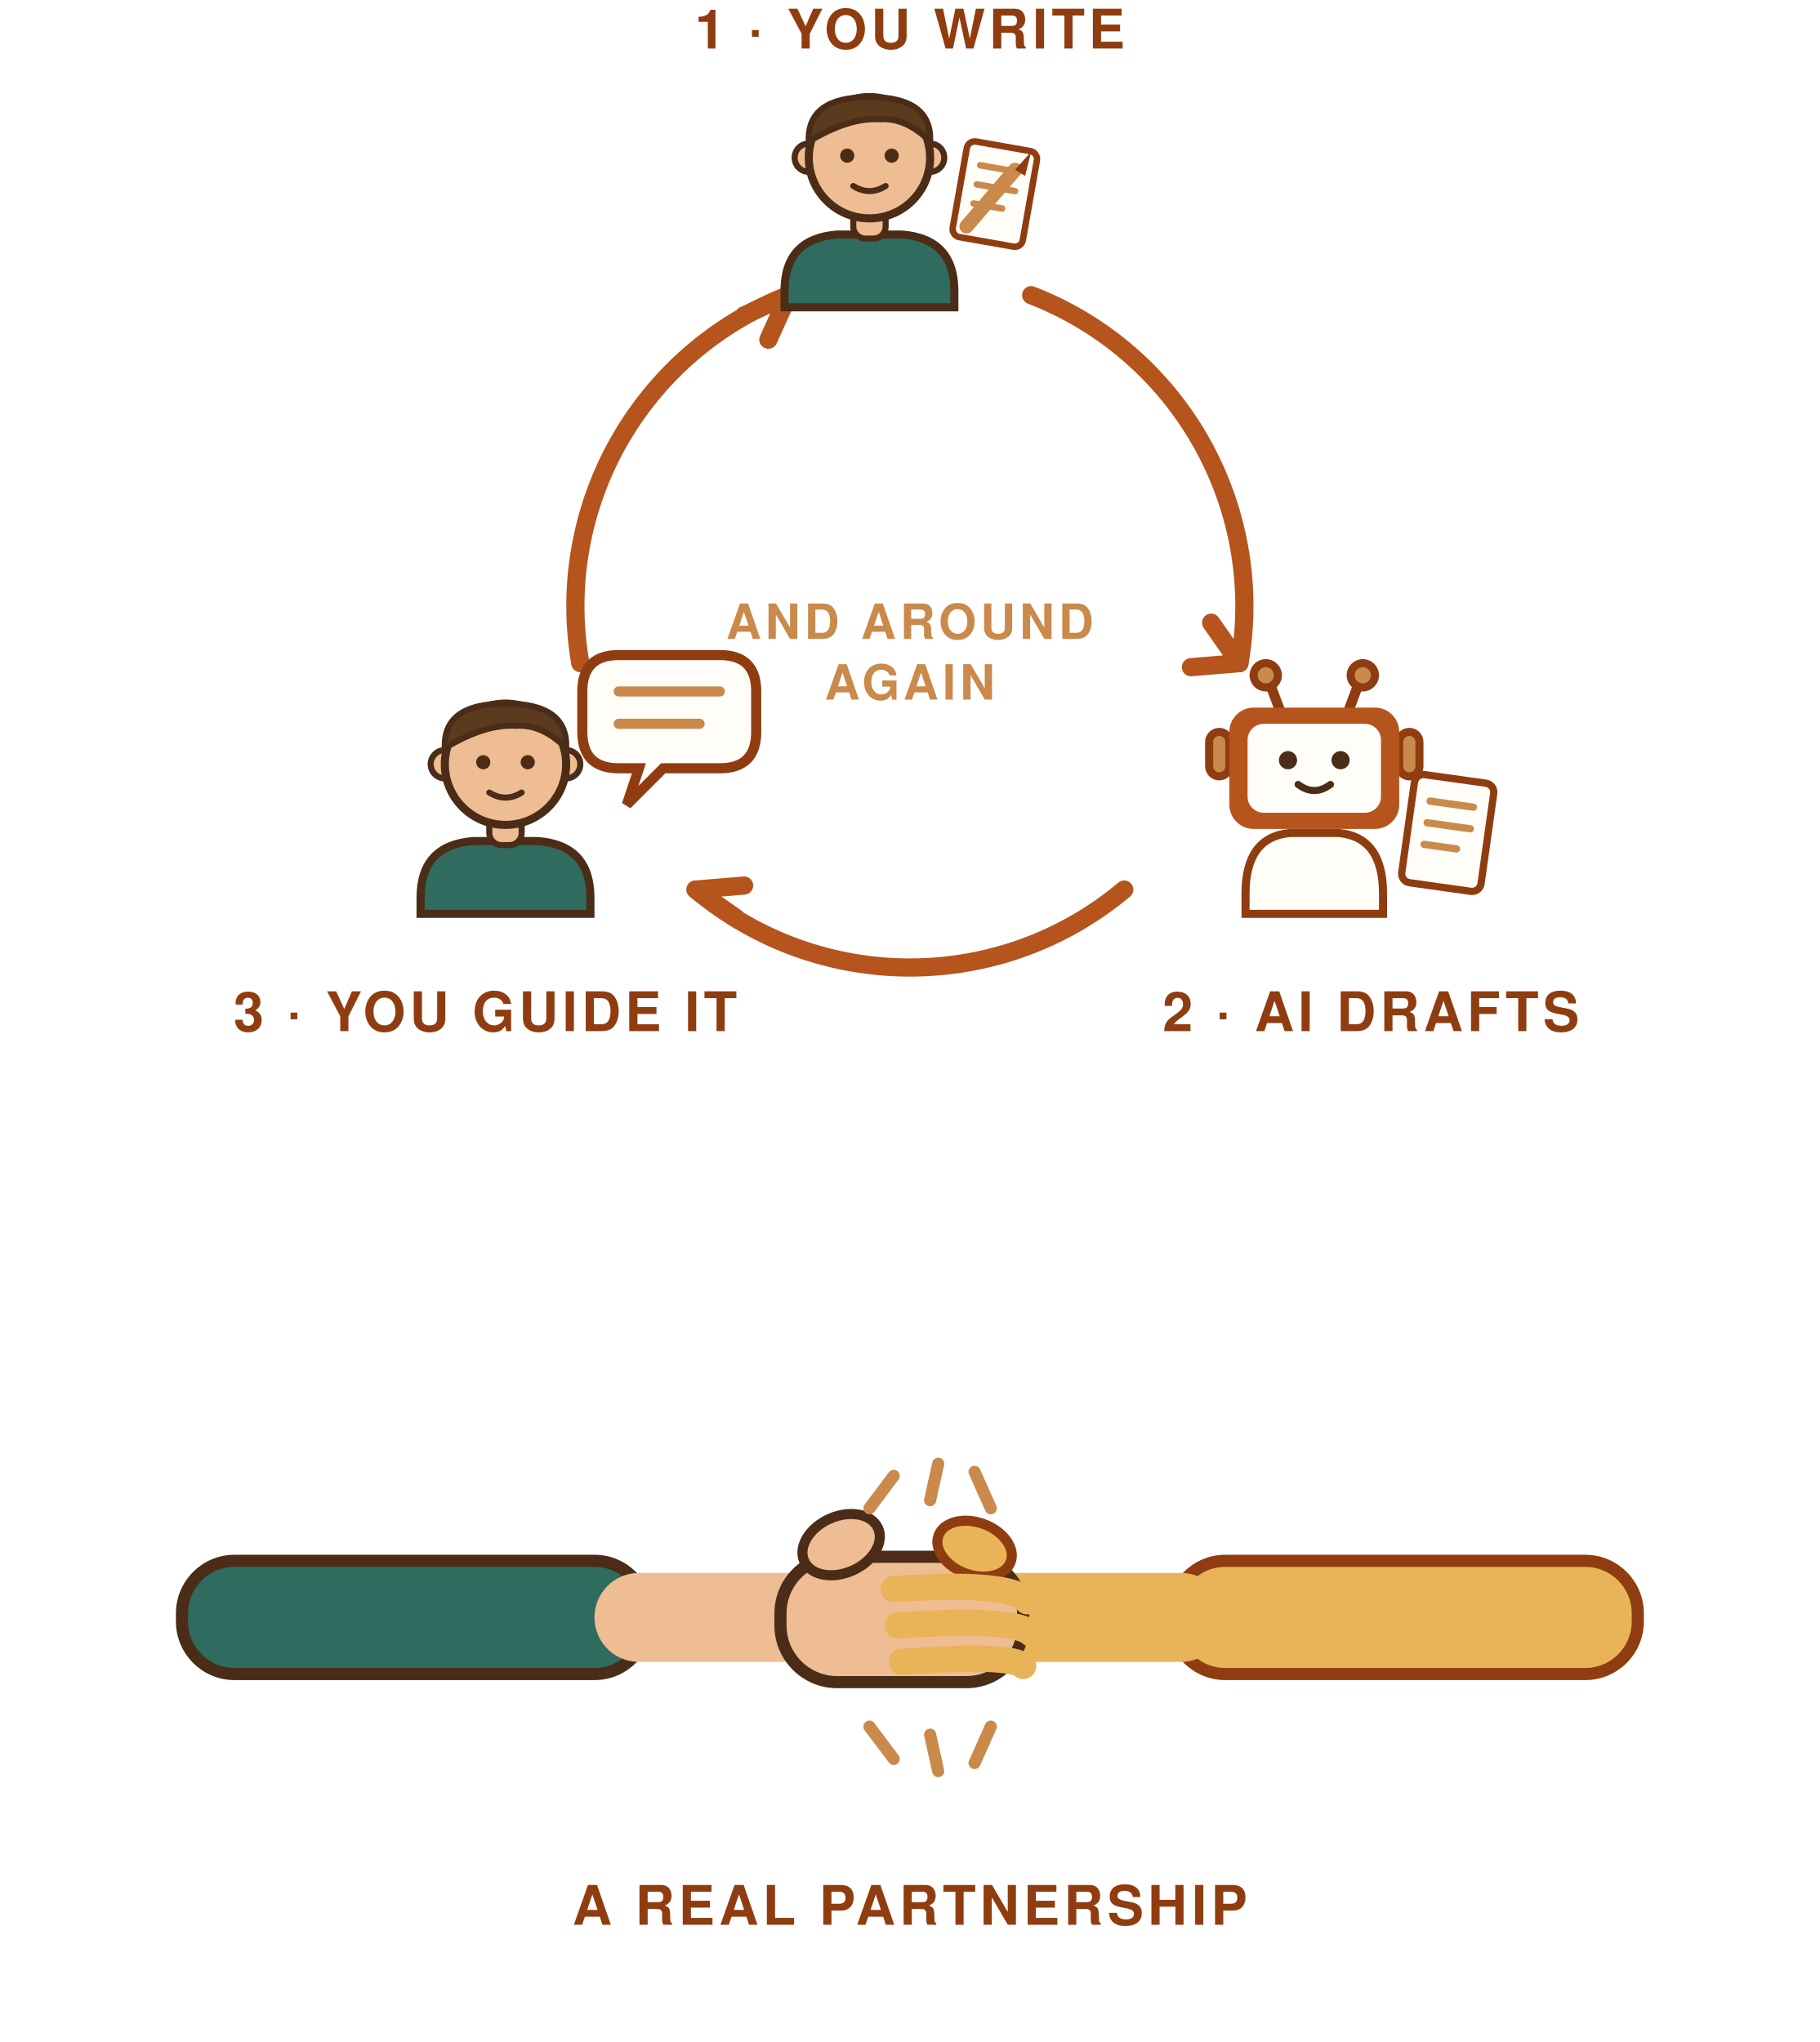
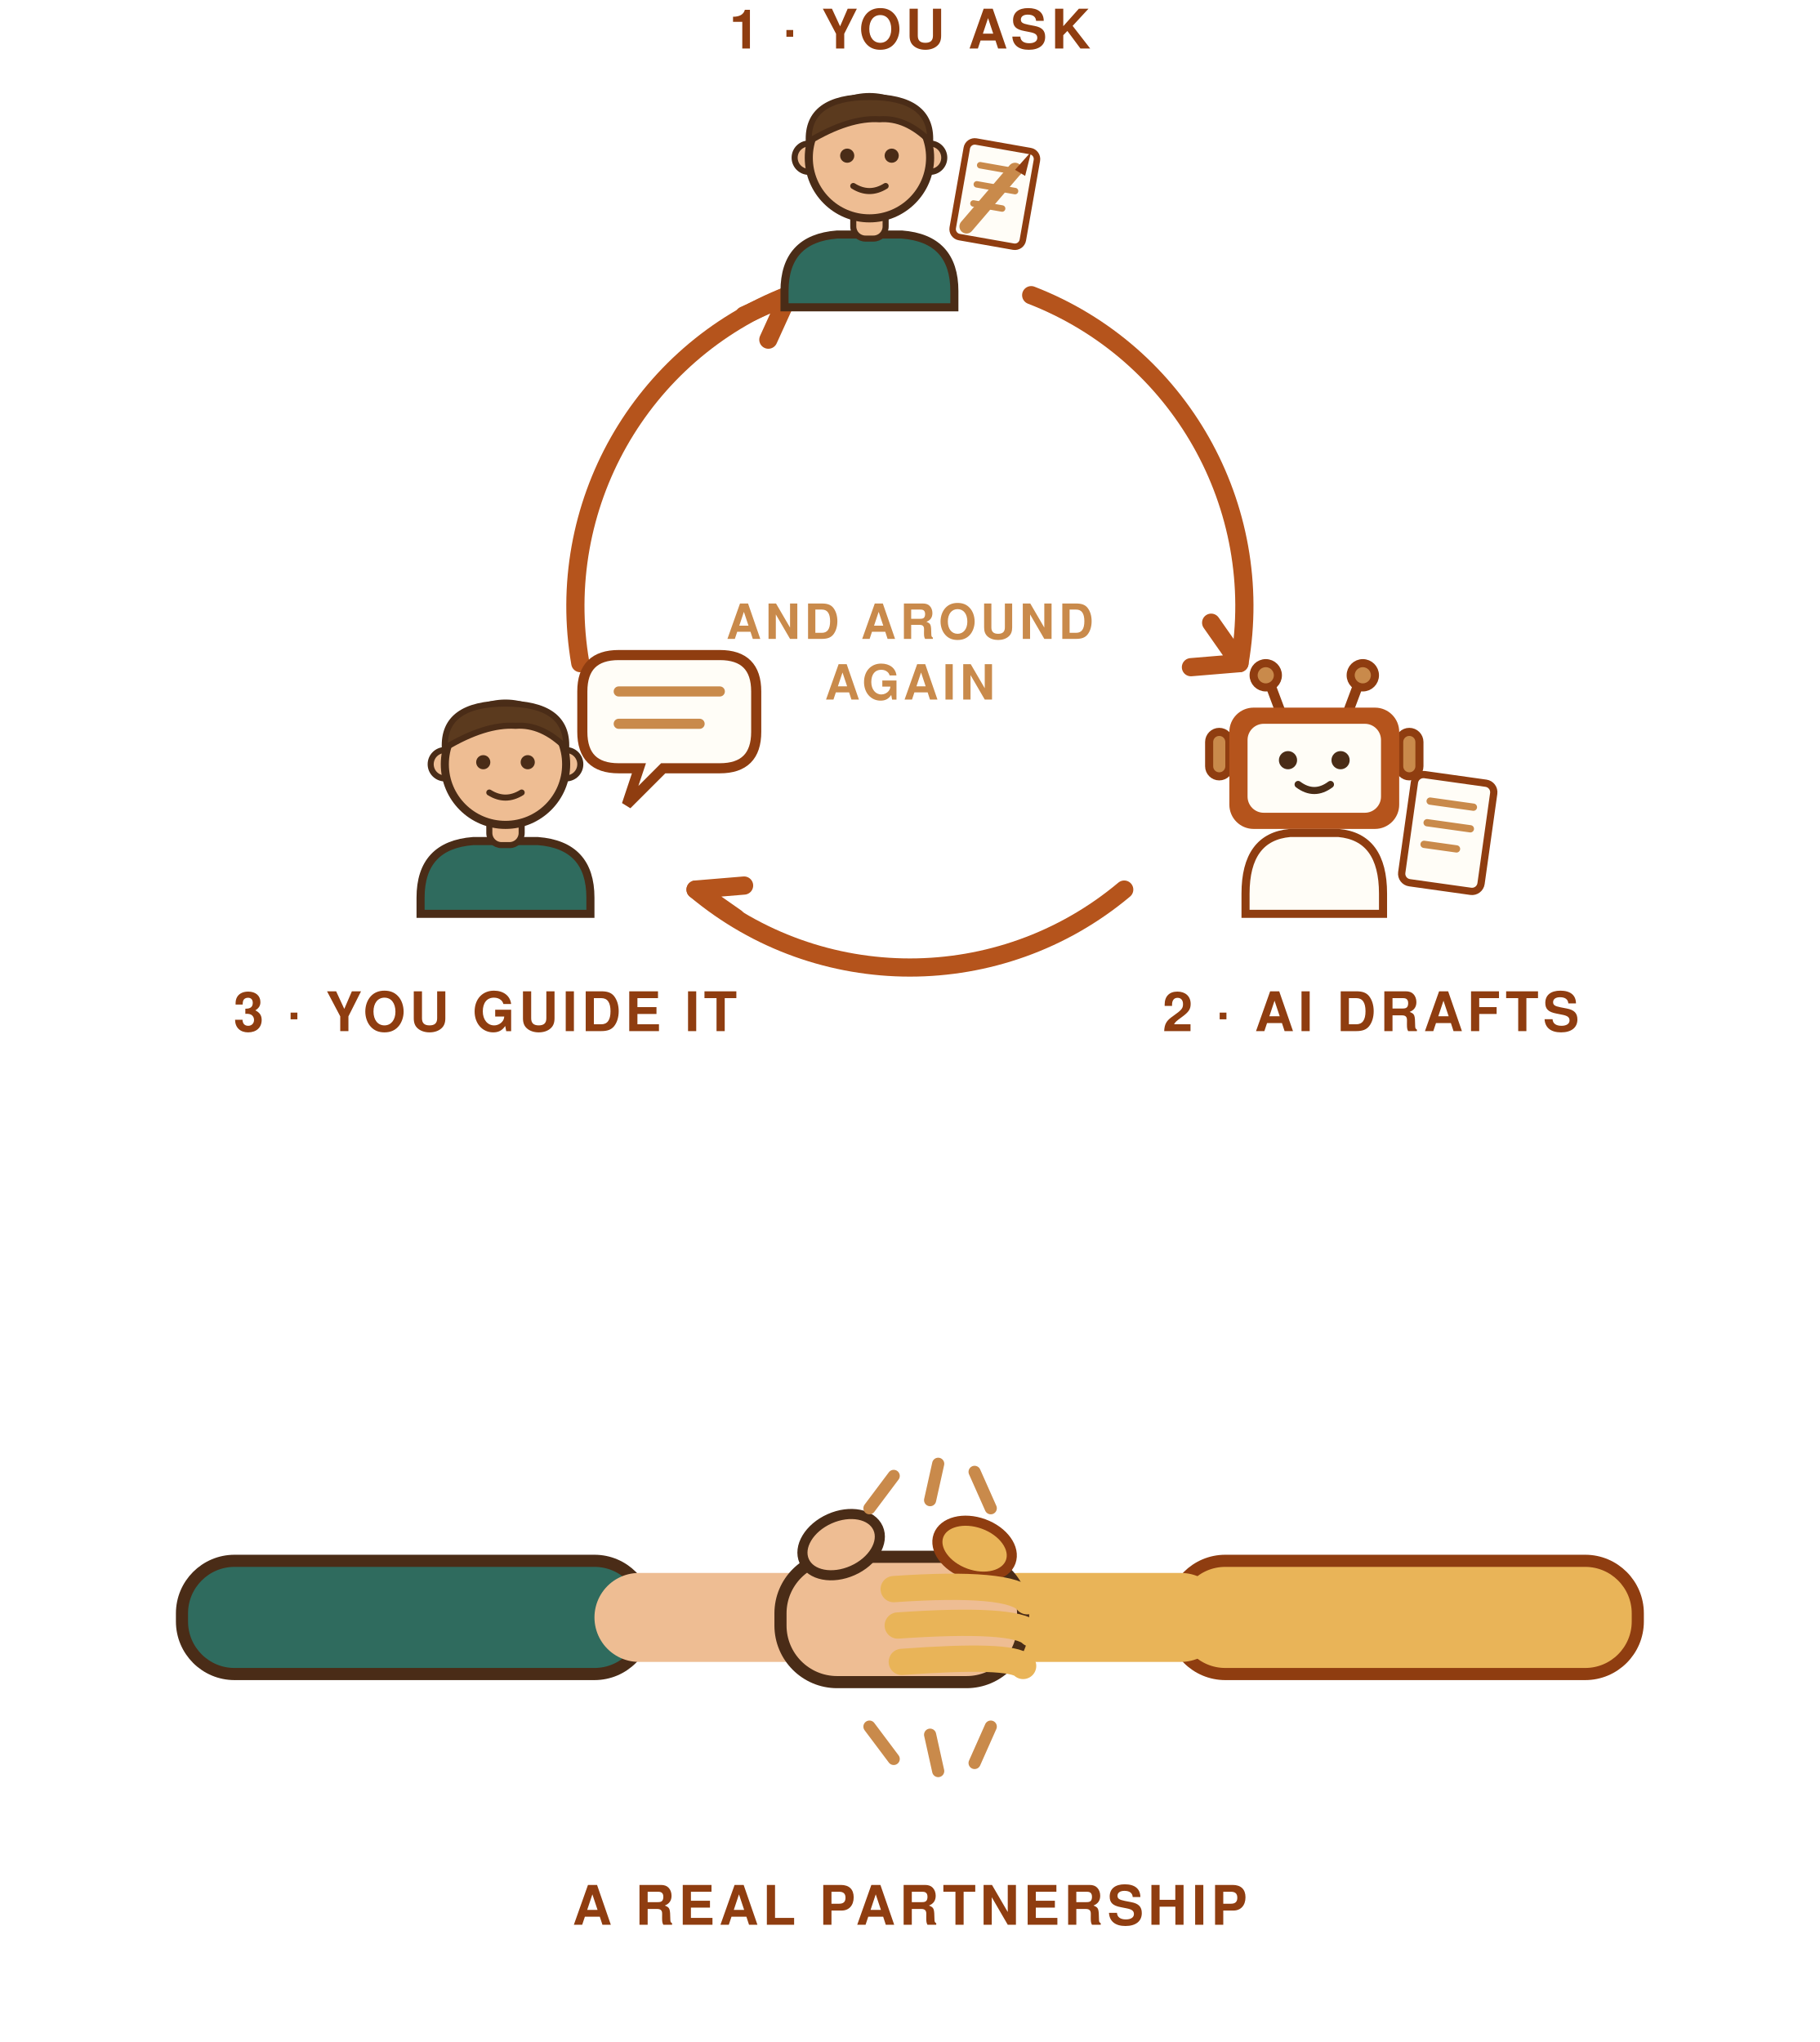
<svg xmlns="http://www.w3.org/2000/svg" viewBox="0 0 900 1010" font-family="Helvetica, Arial, sans-serif">
  <defs>
    <g id="human-bust">
      <path d="M -42 44 Q -42 18 -16 16 L 16 16 Q 42 18 42 44 L 42 52 L -42 52 Z" fill="#2f6b5e" stroke="#4a2c17" stroke-width="4" />
      <rect x="-8" y="2" width="16" height="16" rx="6" fill="#eebd93" stroke="#4a2c17" stroke-width="3" />
      <circle cx="-30" cy="-22" r="7" fill="#eebd93" stroke="#4a2c17" stroke-width="3" />
      <circle cx="30" cy="-22" r="7" fill="#eebd93" stroke="#4a2c17" stroke-width="3" />
      <circle cx="0" cy="-22" r="30" fill="#eebd93" stroke="#4a2c17" stroke-width="4" />
      <path d="M -30 -30 Q -31 -52 0 -52 Q 31 -52 30 -30 Q 18 -42 5 -41 Q -10 -42 -30 -30 Z" fill="#5b3a1e" stroke="#4a2c17" stroke-width="3" stroke-linejoin="round" />
      <circle cx="-11" cy="-23" r="3.5" fill="#4a2c17" />
      <circle cx="11" cy="-23" r="3.5" fill="#4a2c17" />
      <path d="M -8 -8 Q 0 -3 8 -8" fill="none" stroke="#4a2c17" stroke-width="3" stroke-linecap="round" />
    </g>
    <g id="bot-bust">
      <line x1="-16" y1="-46" x2="-22" y2="-62" stroke="#8f3d10" stroke-width="5" stroke-linecap="round" />
      <line x1="16" y1="-46" x2="22" y2="-62" stroke="#8f3d10" stroke-width="5" stroke-linecap="round" />
      <circle cx="-24" cy="-66" r="6" fill="#c98a4b" stroke="#8f3d10" stroke-width="4" />
      <circle cx="24" cy="-66" r="6" fill="#c98a4b" stroke="#8f3d10" stroke-width="4" />
      <rect x="-52" y="-38" width="10" height="22" rx="5" fill="#c98a4b" stroke="#8f3d10" stroke-width="4" />
      <rect x="42" y="-38" width="10" height="22" rx="5" fill="#c98a4b" stroke="#8f3d10" stroke-width="4" />
      <rect x="-42" y="-50" width="84" height="60" rx="12" fill="#b5541c" />
      <rect x="-33" y="-42" width="66" height="44" rx="8" fill="#fffdf7" />
      <circle cx="-13" cy="-24" r="4.5" fill="#4a2c17" />
      <circle cx="13" cy="-24" r="4.5" fill="#4a2c17" />
      <path d="M -8 -12 Q 0 -6 8 -12" fill="none" stroke="#4a2c17" stroke-width="3.5" stroke-linecap="round" />
      <path d="M -34 42 Q -34 14 -12 12 L 12 12 Q 34 14 34 42 L 34 52 L -34 52 Z" fill="#fffdf7" stroke="#8f3d10" stroke-width="4" />
    </g>
    <g id="mini-paper">
      <rect x="-22" y="-30" width="44" height="60" rx="5" fill="#fffdf7" stroke="#8f3d10" stroke-width="4" />
      <line x1="-12" y1="-16" x2="12" y2="-16" stroke="#c98a4b" stroke-width="4" stroke-linecap="round" />
      <line x1="-12" y1="-4" x2="12" y2="-4" stroke="#c98a4b" stroke-width="4" stroke-linecap="round" />
      <line x1="-12" y1="8" x2="6" y2="8" stroke="#c98a4b" stroke-width="4" stroke-linecap="round" />
    </g>
  </defs>
  <path d="M 510 146 A 165 165 0 0 1 613 328" fill="none" stroke="#b5541c" stroke-width="9" stroke-linecap="round" />
  <path d="M 613 328 l -14 -20 m 14 20 l -24 2" fill="none" stroke="#b5541c" stroke-width="9" stroke-linecap="round" />
  <path d="M 556 440 A 165 165 0 0 1 344 440" fill="none" stroke="#b5541c" stroke-width="9" stroke-linecap="round" />
  <path d="M 344 440 l 24 -2 m -24 2 l 20 14" fill="none" stroke="#b5541c" stroke-width="9" stroke-linecap="round" />
  <path d="M 287 328 A 165 165 0 0 1 390 146" fill="none" stroke="#b5541c" stroke-width="9" stroke-linecap="round" />
  <path d="M 390 146 l -22 10 m 22 -10 l -10 22" fill="none" stroke="#b5541c" stroke-width="9" stroke-linecap="round" />
  <g transform="translate(430,100)">
    <use href="#human-bust" />
  </g>
  <g transform="translate(492,96) rotate(10) scale(0.8)">
    <use href="#mini-paper" />
  </g>
  <line x1="478" y1="112" x2="502" y2="84" stroke="#c98a4b" stroke-width="7" stroke-linecap="round" />
  <path d="M 502 84 l 8 -9 l -3 12 Z" fill="#8f3d10" />
-   <text x="450" y="24" text-anchor="middle" font-size="27" font-weight="bold" letter-spacing="2" fill="#8f3d10">1 · YOU WRITE</text>
+   <text x="450" y="24" text-anchor="middle" font-size="27" font-weight="bold" letter-spacing="2" fill="#8f3d10">1 · YOU ASK</text>
  <g transform="translate(650,400)">
    <use href="#bot-bust" />
  </g>
  <g transform="translate(716,412) rotate(8) scale(0.9)">
    <use href="#mini-paper" />
  </g>
  <text x="678" y="510" text-anchor="middle" font-size="27" font-weight="bold" letter-spacing="2" fill="#8f3d10">2 · AI DRAFTS</text>
  <g transform="translate(250,400)">
    <use href="#human-bust" />
  </g>
  <g transform="translate(322,368)">
    <path d="M -34 -26 Q -34 -44 -16 -44 L 34 -44 Q 52 -44 52 -26 L 52 -6 Q 52 12 34 12 L 6 12 L -12 30 L -6 12 L -16 12 Q -34 12 -34 -6 Z" fill="#fffdf7" stroke="#8f3d10" stroke-width="5" />
    <line x1="-16" y1="-26" x2="34" y2="-26" stroke="#c98a4b" stroke-width="5" stroke-linecap="round" />
    <line x1="-16" y1="-10" x2="24" y2="-10" stroke="#c98a4b" stroke-width="5" stroke-linecap="round" />
  </g>
  <text x="240" y="510" text-anchor="middle" font-size="27" font-weight="bold" letter-spacing="2" fill="#8f3d10">3 · YOU GUIDE IT</text>
  <text x="450" y="316" text-anchor="middle" font-size="24" font-weight="bold" letter-spacing="2" fill="#c98a4b">AND AROUND</text>
  <text x="450" y="346" text-anchor="middle" font-size="24" font-weight="bold" letter-spacing="2" fill="#c98a4b">AGAIN</text>
  <g transform="translate(0,560)">
    <rect x="90" y="212" width="230" height="56" rx="26" fill="#2f6b5e" stroke="#4a2c17" stroke-width="6" />
    <path d="M 316 240 L 396 240" stroke="#eebd93" stroke-width="44" stroke-linecap="round" />
    <rect x="580" y="212" width="230" height="56" rx="26" fill="#e9b458" stroke="#8f3d10" stroke-width="6" />
    <circle cx="580" cy="240" r="16" fill="#c98a4b" stroke="#8f3d10" stroke-width="5" />
    <path d="M 504 240 L 584 240" stroke="#e9b458" stroke-width="44" stroke-linecap="round" />
    <rect x="386" y="210" width="120" height="62" rx="28" fill="#eebd93" stroke="#4a2c17" stroke-width="6" />
    <ellipse cx="416" cy="204" rx="20" ry="14" transform="rotate(-24 416 204)" fill="#eebd93" stroke="#4a2c17" stroke-width="5" />
    <ellipse cx="482" cy="206" rx="19" ry="13" transform="rotate(20 482 206)" fill="#e9b458" stroke="#8f3d10" stroke-width="5" />
    <path d="M 442 226 Q 500 222 508 232" fill="none" stroke="#e9b458" stroke-width="13" stroke-linecap="round" />
    <path d="M 444 244 Q 502 240 510 248" fill="none" stroke="#e9b458" stroke-width="13" stroke-linecap="round" />
    <path d="M 446 262 Q 500 258 506 264" fill="none" stroke="#e9b458" stroke-width="13" stroke-linecap="round" />
    <path d="M 430 186 L 442 170 M 460 182 L 464 164 M 490 186 L 482 168" stroke="#c98a4b" stroke-width="6" stroke-linecap="round" />
    <path d="M 430 294 L 442 310 M 460 298 L 464 316 M 490 294 L 482 312" stroke="#c98a4b" stroke-width="6" stroke-linecap="round" />
    <text x="450" y="392" text-anchor="middle" font-size="27" font-weight="bold" letter-spacing="2" fill="#8f3d10">A REAL PARTNERSHIP</text>
  </g>
</svg>
